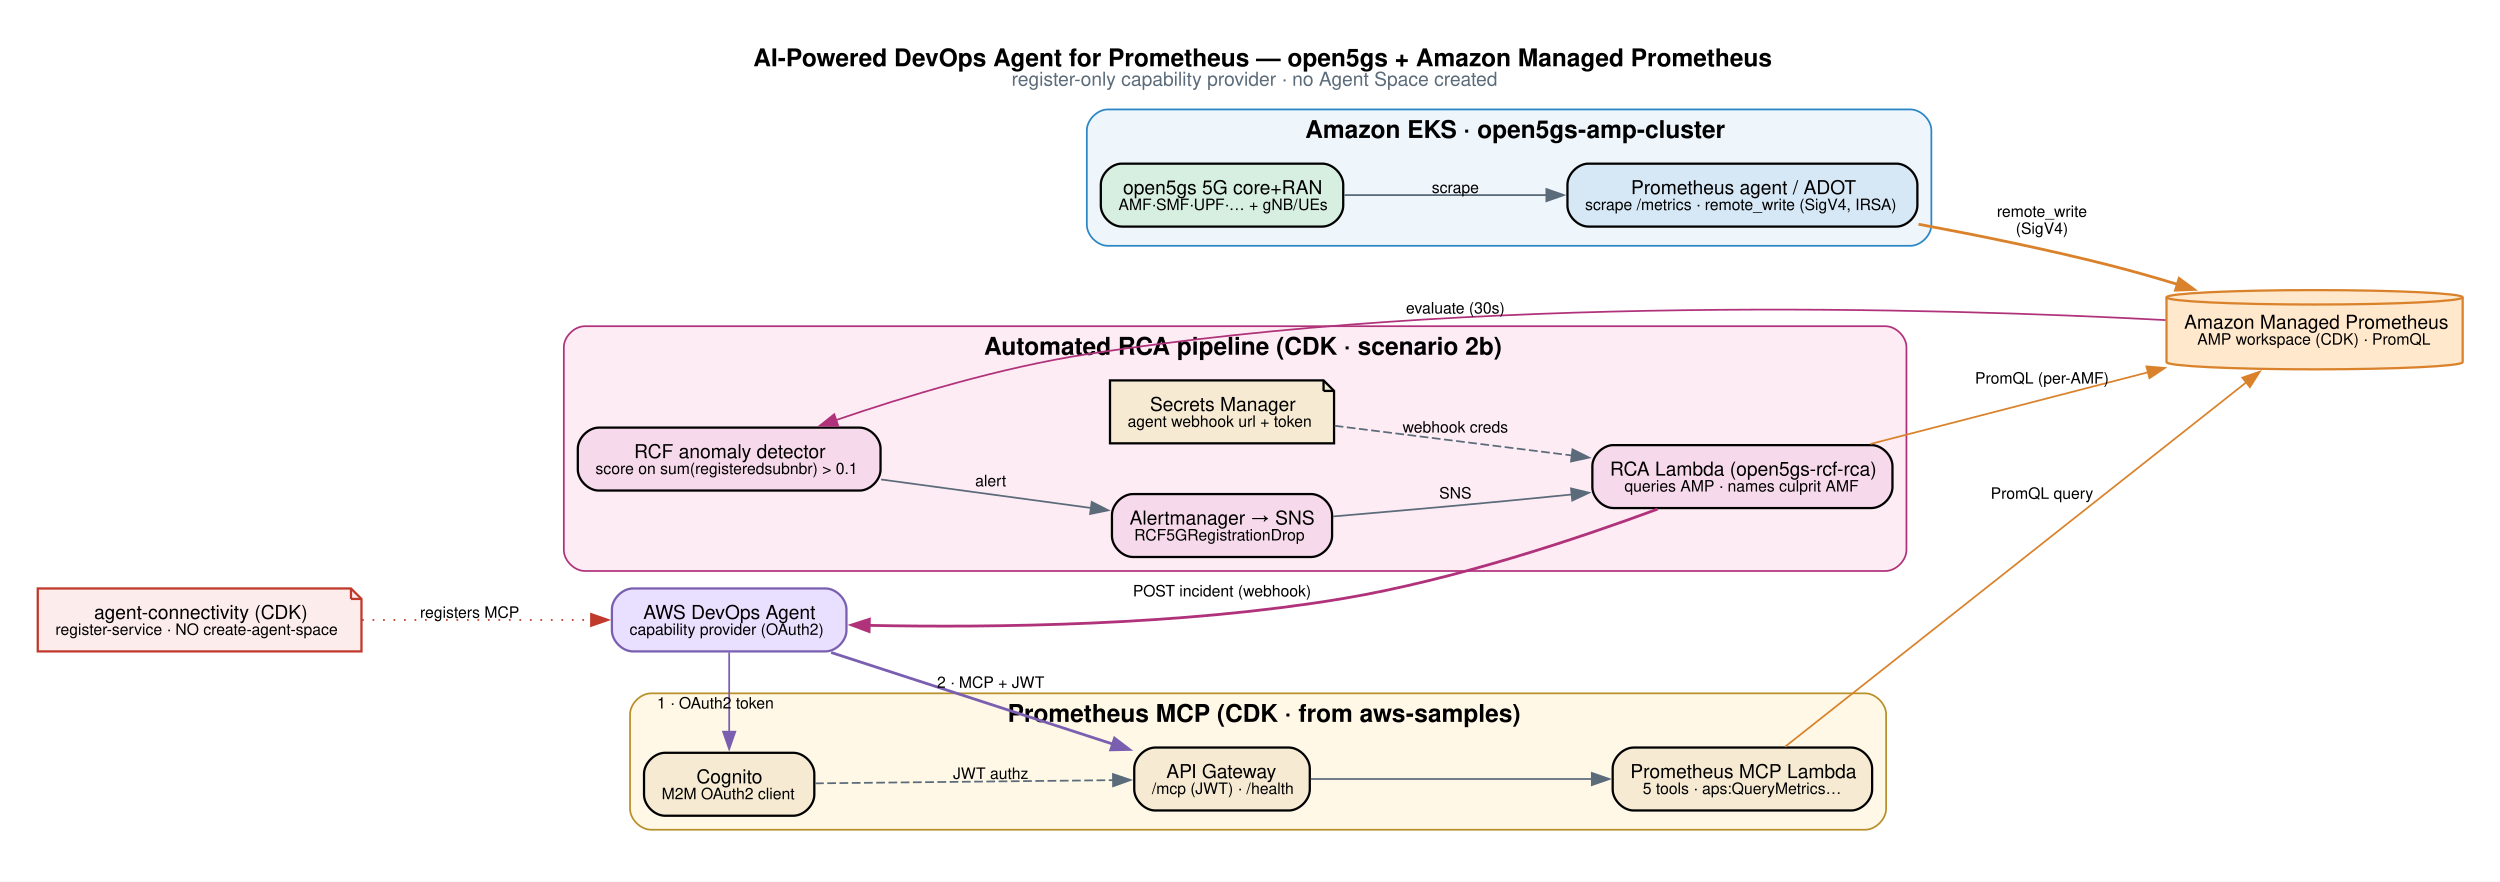
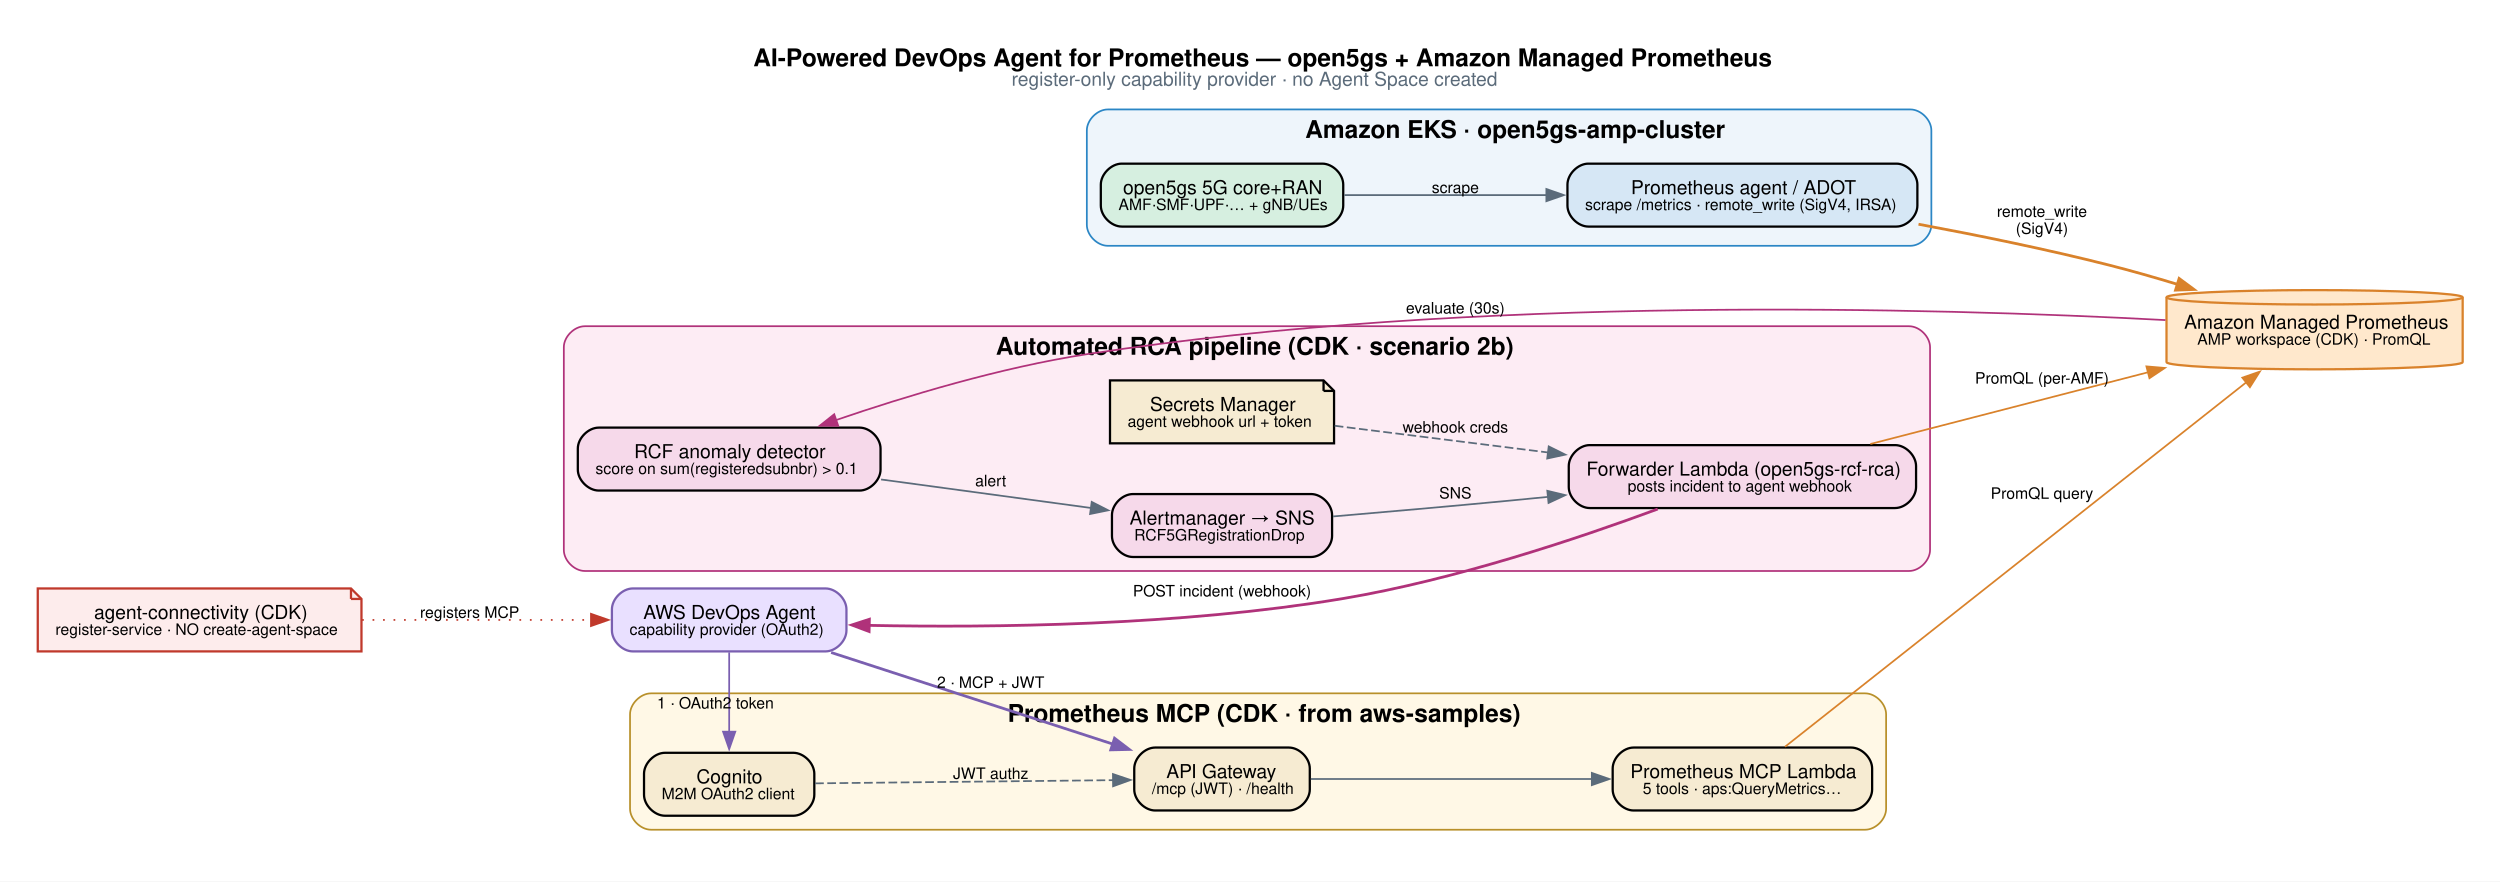
<svg xmlns="http://www.w3.org/2000/svg" width="1430pt" height="504pt" viewBox="0.00 0.00 1430.00 504.00">
  <g id="graph0" class="graph" transform="scale(1 1) rotate(0) translate(21.6 482.6)">
    <polygon fill="white" stroke="none" points="-21.6,21.6 -21.6,-482.6 1408.65,-482.6 1408.65,21.6 -21.6,21.6" />
    <text xml:space="preserve" text-anchor="start" x="409.27" y="-444.7" font-family="Helvetica,sans-Serif" font-weight="bold" font-size="14.00">AI-Powered DevOps Agent for Prometheus — open5gs + Amazon Managed Prometheus</text>
    <text xml:space="preserve" text-anchor="start" x="557.02" y="-433.55" font-family="Helvetica,sans-Serif" font-size="11.00" fill="#5b6b7a">register-only capability provider · no Agent Space created</text>
    <g id="clust1" class="cluster">
      <path fill="#eef5fb" stroke="#2b86c5" d="M612.07,-342C612.07,-342 1071.14,-342 1071.14,-342 1077.14,-342 1083.14,-348 1083.14,-354 1083.14,-354 1083.14,-408 1083.14,-408 1083.14,-414 1077.14,-420 1071.14,-420 1071.14,-420 612.07,-420 612.07,-420 606.07,-420 600.07,-414 600.07,-408 600.07,-408 600.07,-354 600.07,-354 600.07,-348 606.07,-342 612.07,-342" />
      <text xml:space="preserve" text-anchor="start" x="724.98" y="-403.7" font-family="Helvetica,sans-Serif" font-weight="bold" font-size="14.00">Amazon EKS · open5gs-amp-cluster</text>
    </g>
    <g id="clust2" class="cluster">
      <path fill="#fff8e6" stroke="#b8902a" d="M350.78,-8C350.78,-8 1045.26,-8 1045.26,-8 1051.26,-8 1057.26,-14 1057.26,-20 1057.26,-20 1057.26,-74 1057.26,-74 1057.26,-80 1051.26,-86 1045.26,-86 1045.26,-86 350.78,-86 350.78,-86 344.78,-86 338.78,-80 338.78,-74 338.78,-74 338.78,-20 338.78,-20 338.78,-14 344.78,-8 350.78,-8" />
      <text xml:space="preserve" text-anchor="start" x="554.77" y="-69.7" font-family="Helvetica,sans-Serif" font-weight="bold" font-size="14.00">Prometheus MCP (CDK · from aws-samples)</text>
    </g>
    <g id="clust3" class="cluster">
-       <path fill="#fdecf4" stroke="#b0327a" d="M312.91,-156C312.91,-156 1056.89,-156 1056.89,-156 1062.89,-156 1068.89,-162 1068.89,-168 1068.89,-168 1068.89,-284 1068.89,-284 1068.89,-290 1062.89,-296 1056.89,-296 1056.89,-296 312.91,-296 312.91,-296 306.91,-296 300.91,-290 300.91,-284 300.91,-284 300.91,-168 300.91,-168 300.91,-162 306.91,-156 312.91,-156" />
-       <text xml:space="preserve" text-anchor="start" x="541.27" y="-279.7" font-family="Helvetica,sans-Serif" font-weight="bold" font-size="14.00">Automated RCA pipeline (CDK · scenario 2b)</text>
+       <path fill="#fdecf4" stroke="#b0327a" d="M312.91,-156C312.91,-156 1070.39,-156 1070.39,-156 1076.39,-156 1082.39,-162 1082.39,-168 1082.39,-168 1082.39,-284 1082.39,-284 1082.39,-290 1076.39,-296 1070.39,-296 1070.39,-296 312.91,-296 312.91,-296 306.91,-296 300.91,-290 300.91,-284 300.91,-284 300.91,-168 300.91,-168 300.91,-162 306.91,-156 312.91,-156" />
+       <text xml:space="preserve" text-anchor="start" x="548.02" y="-279.7" font-family="Helvetica,sans-Serif" font-weight="bold" font-size="14.00">Automated RCA pipeline (CDK · scenario 2b)</text>
    </g>
    <g id="node1" class="node">
      <path fill="#d6efe0" stroke="black" stroke-width="1.3" d="M734.73,-389C734.73,-389 620.07,-389 620.07,-389 614.07,-389 608.07,-383 608.07,-377 608.07,-377 608.07,-365 608.07,-365 608.07,-359 614.07,-353 620.07,-353 620.07,-353 734.73,-353 734.73,-353 740.73,-353 746.73,-359 746.73,-365 746.73,-365 746.73,-377 746.73,-377 746.73,-383 740.73,-389 734.73,-389" />
      <text xml:space="preserve" text-anchor="start" x="620.77" y="-371.55" font-family="Helvetica,sans-Serif" font-size="11.00">open5gs 5G core+RAN</text>
      <text xml:space="preserve" text-anchor="start" x="618.15" y="-362.45" font-family="Helvetica,sans-Serif" font-size="9.00">AMF·SMF·UPF·… + gNB/UEs</text>
    </g>
    <g id="node2" class="node">
      <path fill="#d6e7f5" stroke="black" stroke-width="1.3" d="M1063.14,-389C1063.14,-389 886.98,-389 886.98,-389 880.98,-389 874.98,-383 874.98,-377 874.98,-377 874.98,-365 874.98,-365 874.98,-359 880.98,-353 886.98,-353 886.98,-353 1063.14,-353 1063.14,-353 1069.14,-353 1075.14,-359 1075.14,-365 1075.14,-365 1075.14,-377 1075.14,-377 1075.14,-383 1069.14,-389 1063.14,-389" />
      <text xml:space="preserve" text-anchor="start" x="911.31" y="-371.55" font-family="Helvetica,sans-Serif" font-size="11.00">Prometheus agent / ADOT</text>
      <text xml:space="preserve" text-anchor="start" x="885.06" y="-362.45" font-family="Helvetica,sans-Serif" font-size="9.00">scrape /metrics · remote_write (SigV4, IRSA)</text>
    </g>
    <g id="edge1" class="edge">
      <path fill="none" stroke="#5b6b7a" d="M747.35,-371C781.75,-371 824.21,-371 863.04,-371" />
      <polygon fill="#5b6b7a" stroke="#5b6b7a" points="862.92,-374.5 872.92,-371 862.92,-367.5 862.92,-374.5" />
      <text xml:space="preserve" text-anchor="middle" x="810.85" y="-372.2" font-family="Helvetica,sans-Serif" font-size="9.00">scrape</text>
    </g>
    <g id="node3" class="node">
      <path fill="#ffe8cc" stroke="#d9822b" stroke-width="1.3" d="M1387.05,-312.54C1387.05,-314.81 1349.08,-316.66 1302.34,-316.66 1255.61,-316.66 1217.64,-314.81 1217.64,-312.54 1217.64,-312.54 1217.64,-275.46 1217.64,-275.46 1217.64,-273.19 1255.61,-271.34 1302.34,-271.34 1349.08,-271.34 1387.05,-273.19 1387.05,-275.46 1387.05,-275.46 1387.05,-312.54 1387.05,-312.54" />
      <path fill="none" stroke="#d9822b" stroke-width="1.3" d="M1387.05,-312.54C1387.05,-310.27 1349.08,-308.42 1302.34,-308.42 1255.61,-308.42 1217.64,-310.27 1217.64,-312.54" />
      <text xml:space="preserve" text-anchor="start" x="1227.72" y="-294.55" font-family="Helvetica,sans-Serif" font-size="11.00">Amazon Managed Prometheus</text>
      <text xml:space="preserve" text-anchor="start" x="1235.22" y="-285.45" font-family="Helvetica,sans-Serif" font-size="9.00">AMP workspace (CDK) · PromQL</text>
    </g>
    <g id="edge2" class="edge">
      <path fill="none" stroke="#d9822b" stroke-width="1.6" d="M1075.79,-354.34C1110.44,-347.9 1149.43,-339.92 1184.64,-331 1197.42,-327.76 1210.85,-323.92 1223.88,-319.96" />
      <polygon fill="#d9822b" stroke="#d9822b" stroke-width="1.6" points="1224.86,-323.32 1233.38,-317.02 1222.79,-316.63 1224.86,-323.32" />
      <text xml:space="preserve" text-anchor="middle" x="1146.39" y="-358.56" font-family="Helvetica,sans-Serif" font-size="9.00">remote_write</text>
      <text xml:space="preserve" text-anchor="middle" x="1146.39" y="-348.81" font-family="Helvetica,sans-Serif" font-size="9.00">(SigV4)</text>
    </g>
    <g id="node9" class="node">
      <path fill="#f6d9ea" stroke="black" stroke-width="1.3" d="M470.07,-238C470.07,-238 320.91,-238 320.91,-238 314.91,-238 308.91,-232 308.91,-226 308.91,-226 308.91,-214 308.91,-214 308.91,-208 314.91,-202 320.91,-202 320.91,-202 470.07,-202 470.07,-202 476.07,-202 482.07,-208 482.07,-214 482.07,-214 482.07,-226 482.07,-226 482.07,-232 476.07,-238 470.07,-238" />
      <text xml:space="preserve" text-anchor="start" x="341.11" y="-220.55" font-family="Helvetica,sans-Serif" font-size="11.00">RCF anomaly detector</text>
      <text xml:space="preserve" text-anchor="start" x="318.99" y="-211.45" font-family="Helvetica,sans-Serif" font-size="9.00">score on sum(registeredsubnbr) &gt; 0.1</text>
    </g>
    <g id="edge12" class="edge">
      <path fill="none" stroke="#b0327a" d="M1217.06,-299.51C1084.74,-306.54 820.6,-314.07 600.07,-280 550.7,-272.37 496.53,-256 456.48,-242.28" />
      <polygon fill="#b0327a" stroke="#b0327a" points="457.87,-239.05 447.27,-239.08 455.57,-245.66 457.87,-239.05" />
      <text xml:space="preserve" text-anchor="middle" x="810.85" y="-303.3" font-family="Helvetica,sans-Serif" font-size="9.00">evaluate (30s)</text>
    </g>
    <g id="node4" class="node">
      <path fill="#f6ebd2" stroke="black" stroke-width="1.3" d="M432.19,-52C432.19,-52 358.78,-52 358.78,-52 352.78,-52 346.78,-46 346.78,-40 346.78,-40 346.78,-28 346.78,-28 346.78,-22 352.78,-16 358.78,-16 358.78,-16 432.19,-16 432.19,-16 438.19,-16 444.19,-22 444.19,-28 444.19,-28 444.19,-40 444.19,-40 444.19,-46 438.19,-52 432.19,-52" />
      <text xml:space="preserve" text-anchor="start" x="376.74" y="-34.55" font-family="Helvetica,sans-Serif" font-size="11.00">Cognito</text>
      <text xml:space="preserve" text-anchor="start" x="356.86" y="-25.45" font-family="Helvetica,sans-Serif" font-size="9.00">M2M OAuth2 client</text>
    </g>
    <g id="node5" class="node">
      <path fill="#f6ebd2" stroke="black" stroke-width="1.3" d="M715.6,-55C715.6,-55 639.19,-55 639.19,-55 633.19,-55 627.19,-49 627.19,-43 627.19,-43 627.19,-31 627.19,-31 627.19,-25 633.19,-19 639.19,-19 639.19,-19 715.6,-19 715.6,-19 721.6,-19 727.6,-25 727.6,-31 727.6,-31 727.6,-43 727.6,-43 727.6,-49 721.6,-55 715.6,-55" />
      <text xml:space="preserve" text-anchor="start" x="645.52" y="-37.55" font-family="Helvetica,sans-Serif" font-size="11.00">API Gateway</text>
      <text xml:space="preserve" text-anchor="start" x="637.27" y="-28.45" font-family="Helvetica,sans-Serif" font-size="9.00">/mcp (JWT) · /health</text>
    </g>
    <g id="edge4" class="edge">
      <path fill="none" stroke="#5b6b7a" stroke-dasharray="5,2" d="M444.61,-34.52C491.84,-35.02 564.05,-35.8 615.3,-36.35" />
      <polygon fill="#5b6b7a" stroke="#5b6b7a" points="615.01,-39.84 625.04,-36.45 615.08,-32.84 615.01,-39.84" />
      <text xml:space="preserve" text-anchor="middle" x="545.07" y="-37.06" font-family="Helvetica,sans-Serif" font-size="9.00">JWT authz</text>
    </g>
    <g id="node6" class="node">
      <path fill="#f6ebd2" stroke="black" stroke-width="1.3" d="M1037.26,-55C1037.26,-55 912.85,-55 912.85,-55 906.85,-55 900.85,-49 900.85,-43 900.85,-43 900.85,-31 900.85,-31 900.85,-25 906.85,-19 912.85,-19 912.85,-19 1037.26,-19 1037.26,-19 1043.26,-19 1049.26,-25 1049.26,-31 1049.26,-31 1049.26,-43 1049.26,-43 1049.26,-49 1043.26,-55 1037.26,-55" />
      <text xml:space="preserve" text-anchor="start" x="910.93" y="-37.55" font-family="Helvetica,sans-Serif" font-size="11.00">Prometheus MCP Lambda</text>
      <text xml:space="preserve" text-anchor="start" x="918.06" y="-28.45" font-family="Helvetica,sans-Serif" font-size="9.00">5 tools · aps:QueryMetrics…</text>
    </g>
    <g id="edge3" class="edge">
      <path fill="none" stroke="#5b6b7a" d="M728.22,-37C772.15,-37 837.09,-37 889.19,-37" />
      <polygon fill="#5b6b7a" stroke="#5b6b7a" points="888.93,-40.5 898.93,-37 888.93,-33.5 888.93,-40.5" />
    </g>
    <g id="edge5" class="edge">
      <path fill="none" stroke="#d9822b" d="M999.45,-55.48C1055.08,-99.43 1195.66,-210.5 1263.53,-264.12" />
      <polygon fill="#d9822b" stroke="#d9822b" points="1261.01,-266.59 1271.03,-270.05 1265.35,-261.1 1261.01,-266.59" />
      <text xml:space="preserve" text-anchor="middle" x="1146.39" y="-197.28" font-family="Helvetica,sans-Serif" font-size="9.00">PromQL query</text>
    </g>
    <g id="node7" class="node">
      <path fill="#e9e0ff" stroke="#7a5fb0" stroke-width="1.3" d="M450.57,-146C450.57,-146 340.41,-146 340.41,-146 334.41,-146 328.41,-140 328.41,-134 328.41,-134 328.41,-122 328.41,-122 328.41,-116 334.41,-110 340.41,-110 340.41,-110 450.57,-110 450.57,-110 456.57,-110 462.57,-116 462.57,-122 462.57,-122 462.57,-134 462.57,-134 462.57,-140 456.57,-146 450.57,-146" />
      <text xml:space="preserve" text-anchor="start" x="346.36" y="-128.55" font-family="Helvetica,sans-Serif" font-size="11.00">AWS DevOps Agent</text>
      <text xml:space="preserve" text-anchor="start" x="338.49" y="-119.45" font-family="Helvetica,sans-Serif" font-size="9.00">capability provider (OAuth2)</text>
    </g>
    <g id="edge6" class="edge">
      <path fill="none" stroke="#7a5fb0" d="M395.49,-109.47C395.49,-96.47 395.49,-78.82 395.49,-63.86" />
      <polygon fill="#7a5fb0" stroke="#7a5fb0" points="398.99,-64.08 395.49,-54.08 391.99,-64.08 398.99,-64.08" />
      <text xml:space="preserve" text-anchor="middle" x="387.61" y="-77.33" font-family="Helvetica,sans-Serif" font-size="9.00">1 · OAuth2 token</text>
    </g>
    <g id="edge7" class="edge">
      <path fill="none" stroke="#7a5fb0" stroke-width="1.6" d="M453.81,-109.37C500.7,-94.12 566.87,-72.61 614.86,-57.01" />
      <polygon fill="#7a5fb0" stroke="#7a5fb0" stroke-width="1.6" points="615.92,-60.34 624.35,-53.92 613.76,-53.69 615.92,-60.34" />
      <text xml:space="preserve" text-anchor="middle" x="545.07" y="-89.15" font-family="Helvetica,sans-Serif" font-size="9.00">2 · MCP + JWT</text>
    </g>
    <g id="node8" class="node">
      <polygon fill="#fdecec" stroke="#c0392b" stroke-width="1.3" points="179.16,-146 0,-146 0,-110 185.16,-110 185.16,-140 179.16,-146" />
      <polyline fill="none" stroke="#c0392b" stroke-width="1.3" points="179.16,-146 179.16,-140" />
      <polyline fill="none" stroke="#c0392b" stroke-width="1.3" points="185.16,-140 179.16,-140" />
      <text xml:space="preserve" text-anchor="start" x="32.2" y="-128.55" font-family="Helvetica,sans-Serif" font-size="11.00">agent-connectivity (CDK)</text>
      <text xml:space="preserve" text-anchor="start" x="10.08" y="-119.45" font-family="Helvetica,sans-Serif" font-size="9.00">register-service · NO create-agent-space</text>
    </g>
    <g id="edge8" class="edge">
      <path fill="none" stroke="#c0392b" stroke-dasharray="1,5" d="M185.5,-128C227.43,-128 276.55,-128 316.63,-128" />
      <polygon fill="#c0392b" stroke="#c0392b" points="316.44,-131.5 326.44,-128 316.44,-124.5 316.44,-131.5" />
      <text xml:space="preserve" text-anchor="middle" x="247.03" y="-129.2" font-family="Helvetica,sans-Serif" font-size="9.00">registers MCP</text>
    </g>
    <g id="node10" class="node">
      <path fill="#f6d9ea" stroke="black" stroke-width="1.3" d="M728.35,-200C728.35,-200 626.44,-200 626.44,-200 620.44,-200 614.44,-194 614.44,-188 614.44,-188 614.44,-176 614.44,-176 614.44,-170 620.44,-164 626.44,-164 626.44,-164 728.35,-164 728.35,-164 734.35,-164 740.35,-170 740.35,-176 740.35,-176 740.35,-188 740.35,-188 740.35,-194 734.35,-200 728.35,-200" />
      <text xml:space="preserve" text-anchor="start" x="624.52" y="-182.55" font-family="Helvetica,sans-Serif" font-size="11.00">Alertmanager → SNS</text>
      <text xml:space="preserve" text-anchor="start" x="627.15" y="-173.45" font-family="Helvetica,sans-Serif" font-size="9.00">RCF5GRegistrationDrop</text>
    </g>
    <g id="edge9" class="edge">
      <path fill="none" stroke="#5b6b7a" d="M482.37,-208.34C520.82,-203.12 565.71,-197.03 602.61,-192.02" />
      <polygon fill="#5b6b7a" stroke="#5b6b7a" points="602.86,-195.52 612.3,-190.7 601.92,-188.58 602.86,-195.52" />
      <text xml:space="preserve" text-anchor="middle" x="545.07" y="-204.48" font-family="Helvetica,sans-Serif" font-size="9.00">alert</text>
    </g>
    <g id="node11" class="node">
-       <path fill="#f6d9ea" stroke="black" stroke-width="1.3" d="M1048.89,-228C1048.89,-228 901.23,-228 901.23,-228 895.23,-228 889.23,-222 889.23,-216 889.23,-216 889.23,-204 889.23,-204 889.23,-198 895.23,-192 901.23,-192 901.23,-192 1048.89,-192 1048.89,-192 1054.89,-192 1060.89,-198 1060.89,-204 1060.89,-204 1060.89,-216 1060.89,-216 1060.89,-222 1054.89,-228 1048.89,-228" />
-       <text xml:space="preserve" text-anchor="start" x="899.31" y="-210.55" font-family="Helvetica,sans-Serif" font-size="11.00">RCA Lambda (open5gs-rcf-rca)</text>
-       <text xml:space="preserve" text-anchor="start" x="907.56" y="-201.45" font-family="Helvetica,sans-Serif" font-size="9.00">queries AMP · names culprit AMF</text>
+       <path fill="#f6d9ea" stroke="black" stroke-width="1.3" d="M1062.39,-228C1062.39,-228 887.73,-228 887.73,-228 881.73,-228 875.73,-222 875.73,-216 875.73,-216 875.73,-204 875.73,-204 875.73,-198 881.73,-192 887.73,-192 887.73,-192 1062.39,-192 1062.39,-192 1068.39,-192 1074.39,-198 1074.39,-204 1074.39,-204 1074.39,-216 1074.39,-216 1074.39,-222 1068.39,-228 1062.39,-228" />
+       <text xml:space="preserve" text-anchor="start" x="885.81" y="-210.55" font-family="Helvetica,sans-Serif" font-size="11.00">Forwarder Lambda (open5gs-rcf-rca)</text>
+       <text xml:space="preserve" text-anchor="start" x="909.43" y="-201.45" font-family="Helvetica,sans-Serif" font-size="9.00">posts incident to agent webhook</text>
    </g>
    <g id="edge10" class="edge">
-       <path fill="none" stroke="#5b6b7a" d="M740.95,-187.2C771.44,-189.8 808.64,-193.06 841.98,-196.25 853.46,-197.35 865.49,-198.54 877.43,-199.75" />
-       <polygon fill="#5b6b7a" stroke="#5b6b7a" points="877.01,-203.23 887.32,-200.76 877.72,-196.26 877.01,-203.23" />
+       <path fill="none" stroke="#5b6b7a" d="M740.95,-187.2C771.44,-189.8 808.64,-193.06 841.98,-196.25 849.14,-196.93 856.52,-197.66 863.96,-198.4" />
+       <polygon fill="#5b6b7a" stroke="#5b6b7a" points="863.46,-201.87 873.76,-199.38 864.16,-194.9 863.46,-201.87" />
      <text xml:space="preserve" text-anchor="middle" x="810.85" y="-197.45" font-family="Helvetica,sans-Serif" font-size="9.00">SNS</text>
    </g>
    <g id="edge13" class="edge">
      <path fill="none" stroke="#d9822b" d="M1048.25,-228.64C1095.07,-240.73 1156.55,-256.61 1207.2,-269.69" />
      <polygon fill="#d9822b" stroke="#d9822b" points="1206.14,-273.03 1216.69,-272.14 1207.89,-266.25 1206.14,-273.03" />
      <text xml:space="preserve" text-anchor="middle" x="1146.39" y="-263.19" font-family="Helvetica,sans-Serif" font-size="9.00">PromQL (per-AMF)</text>
    </g>
    <g id="edge14" class="edge">
      <path fill="none" stroke="#b0327a" stroke-width="1.6" d="M926.61,-191.43C881.22,-174.63 810.45,-150.95 746.73,-140.25 654.42,-124.75 546.56,-123.46 475.19,-124.89" />
      <polygon fill="#b0327a" stroke="#b0327a" stroke-width="1.6" points="475.52,-121.38 465.6,-125.11 475.68,-128.38 475.52,-121.38" />
      <text xml:space="preserve" text-anchor="middle" x="677.4" y="-141.45" font-family="Helvetica,sans-Serif" font-size="9.00">POST incident (webhook)</text>
    </g>
    <g id="node12" class="node">
      <polygon fill="#f6ebd2" stroke="black" stroke-width="1.3" points="735.48,-265 613.32,-265 613.32,-229 741.48,-229 741.48,-259 735.48,-265" />
      <polyline fill="none" stroke="black" stroke-width="1.3" points="735.48,-265 735.48,-259" />
      <polyline fill="none" stroke="black" stroke-width="1.3" points="741.48,-259 735.48,-259" />
      <text xml:space="preserve" text-anchor="start" x="636.15" y="-247.55" font-family="Helvetica,sans-Serif" font-size="11.00">Secrets Manager</text>
      <text xml:space="preserve" text-anchor="start" x="623.4" y="-238.45" font-family="Helvetica,sans-Serif" font-size="9.00">agent webhook url + token</text>
    </g>
    <g id="edge11" class="edge">
-       <path fill="none" stroke="#5b6b7a" stroke-dasharray="5,2" d="M741.83,-239.06C781.4,-234.11 833.11,-227.64 877.69,-222.06" />
-       <polygon fill="#5b6b7a" stroke="#5b6b7a" points="877.87,-225.57 887.36,-220.85 877,-218.62 877.87,-225.57" />
+       <path fill="none" stroke="#5b6b7a" stroke-dasharray="5,2" d="M741.83,-239.06C777.42,-234.61 822.83,-228.93 864.04,-223.77" />
+       <polygon fill="#5b6b7a" stroke="#5b6b7a" points="864.26,-227.27 873.75,-222.55 863.4,-220.32 864.26,-227.27" />
      <text xml:space="preserve" text-anchor="middle" x="810.85" y="-235.18" font-family="Helvetica,sans-Serif" font-size="9.00">webhook creds</text>
    </g>
  </g>
</svg>
